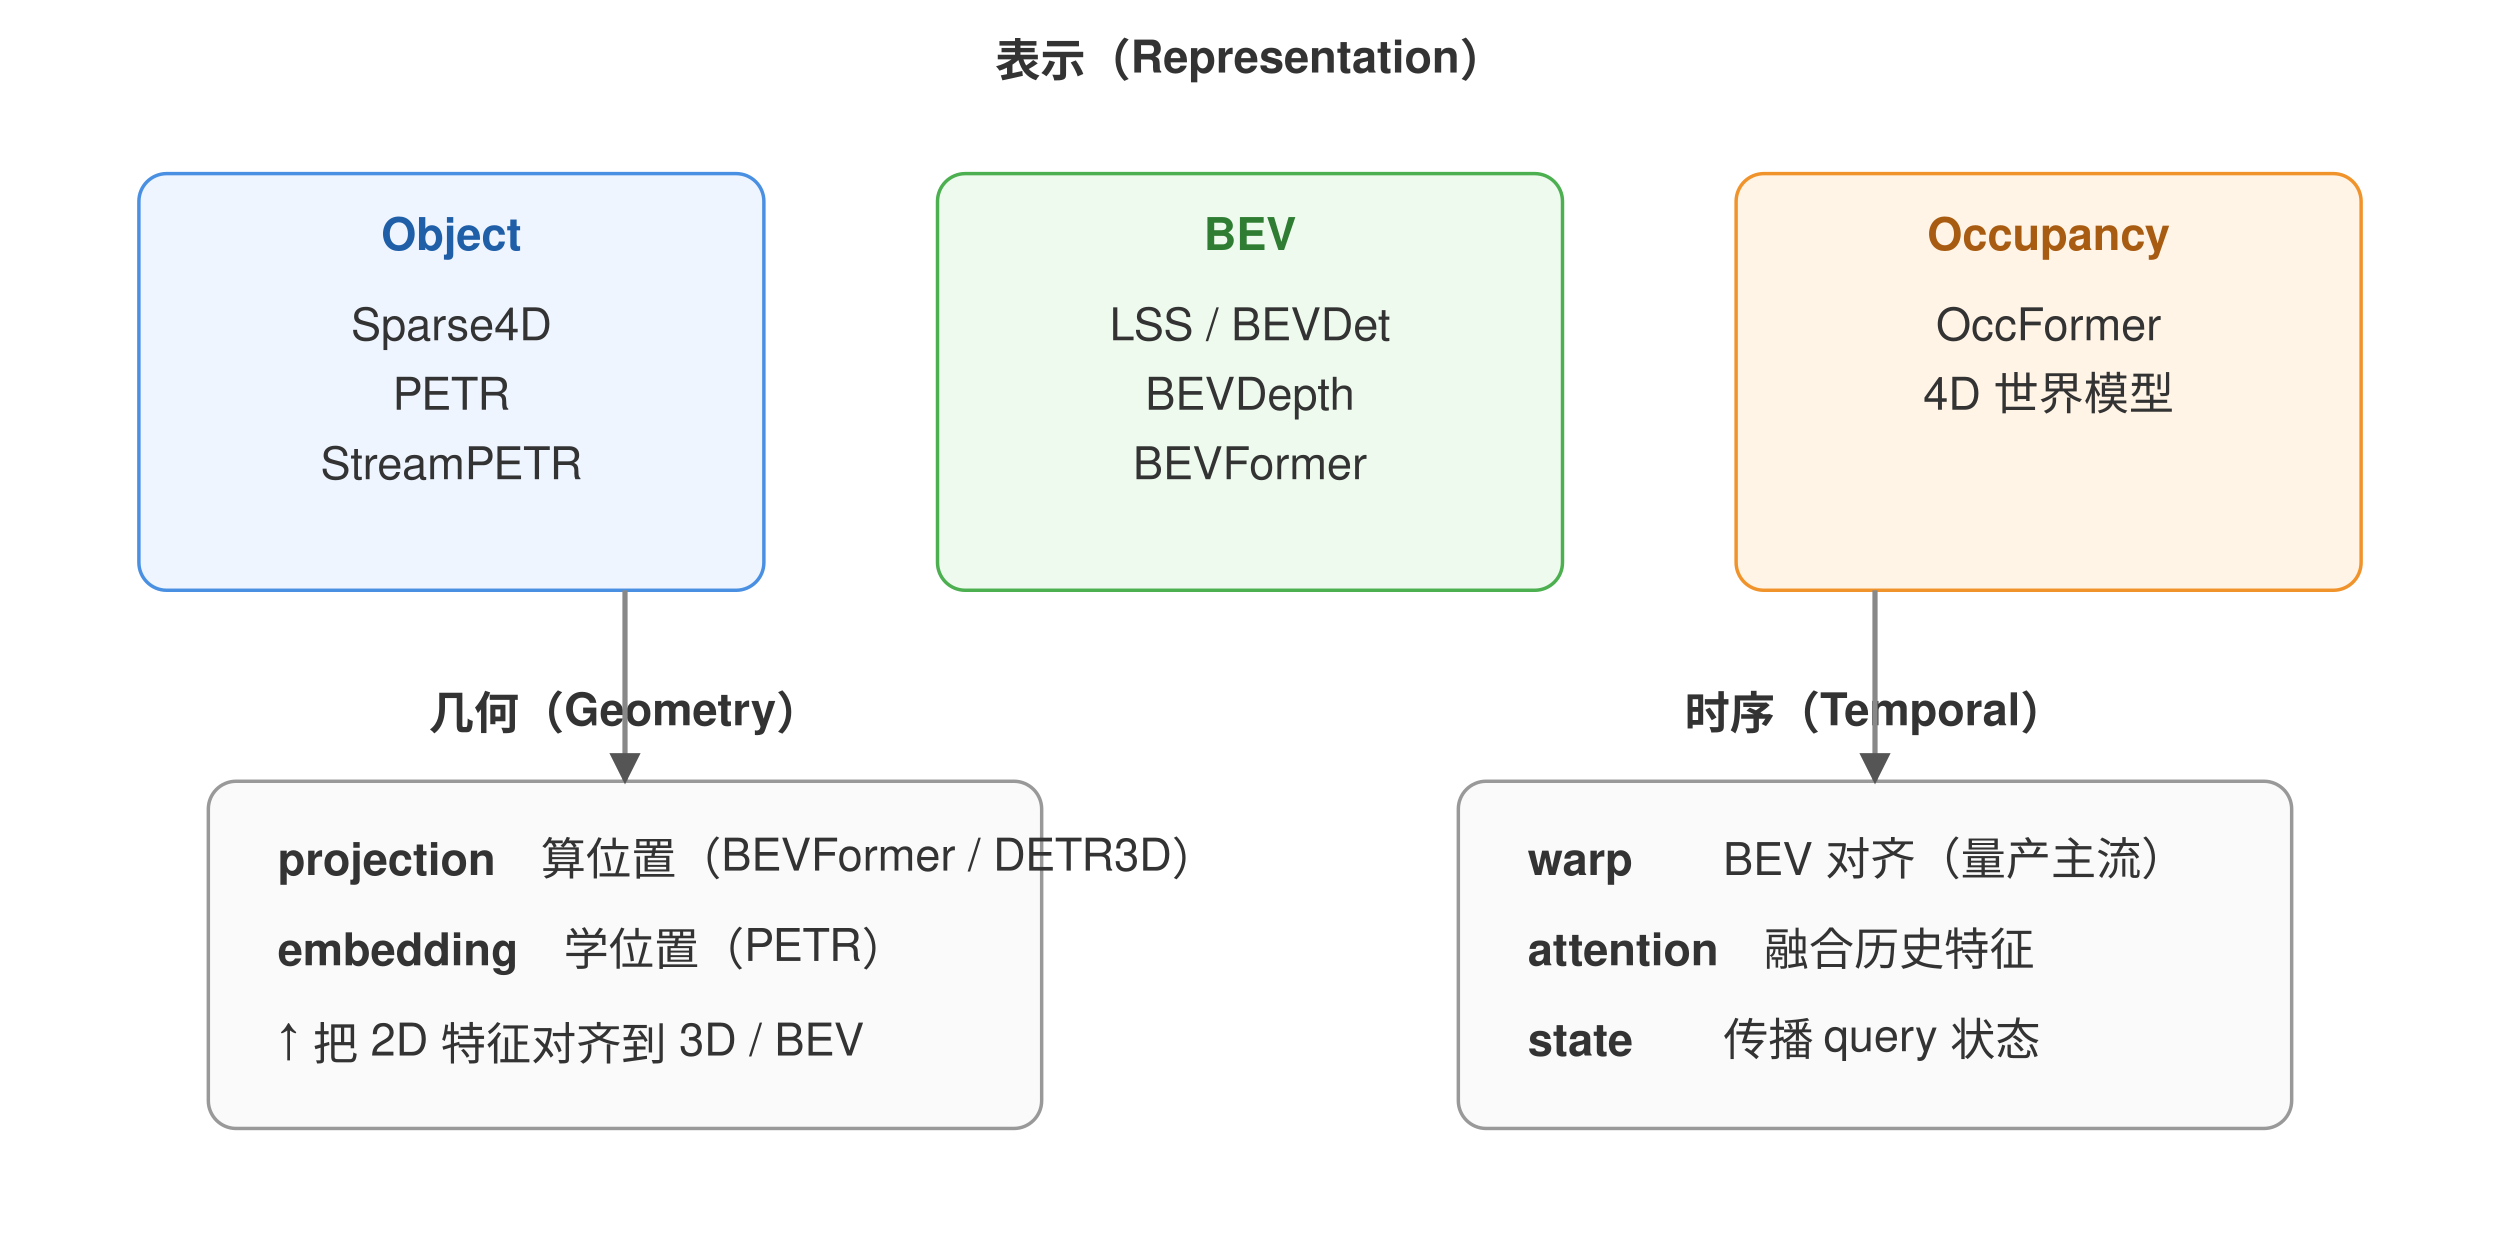
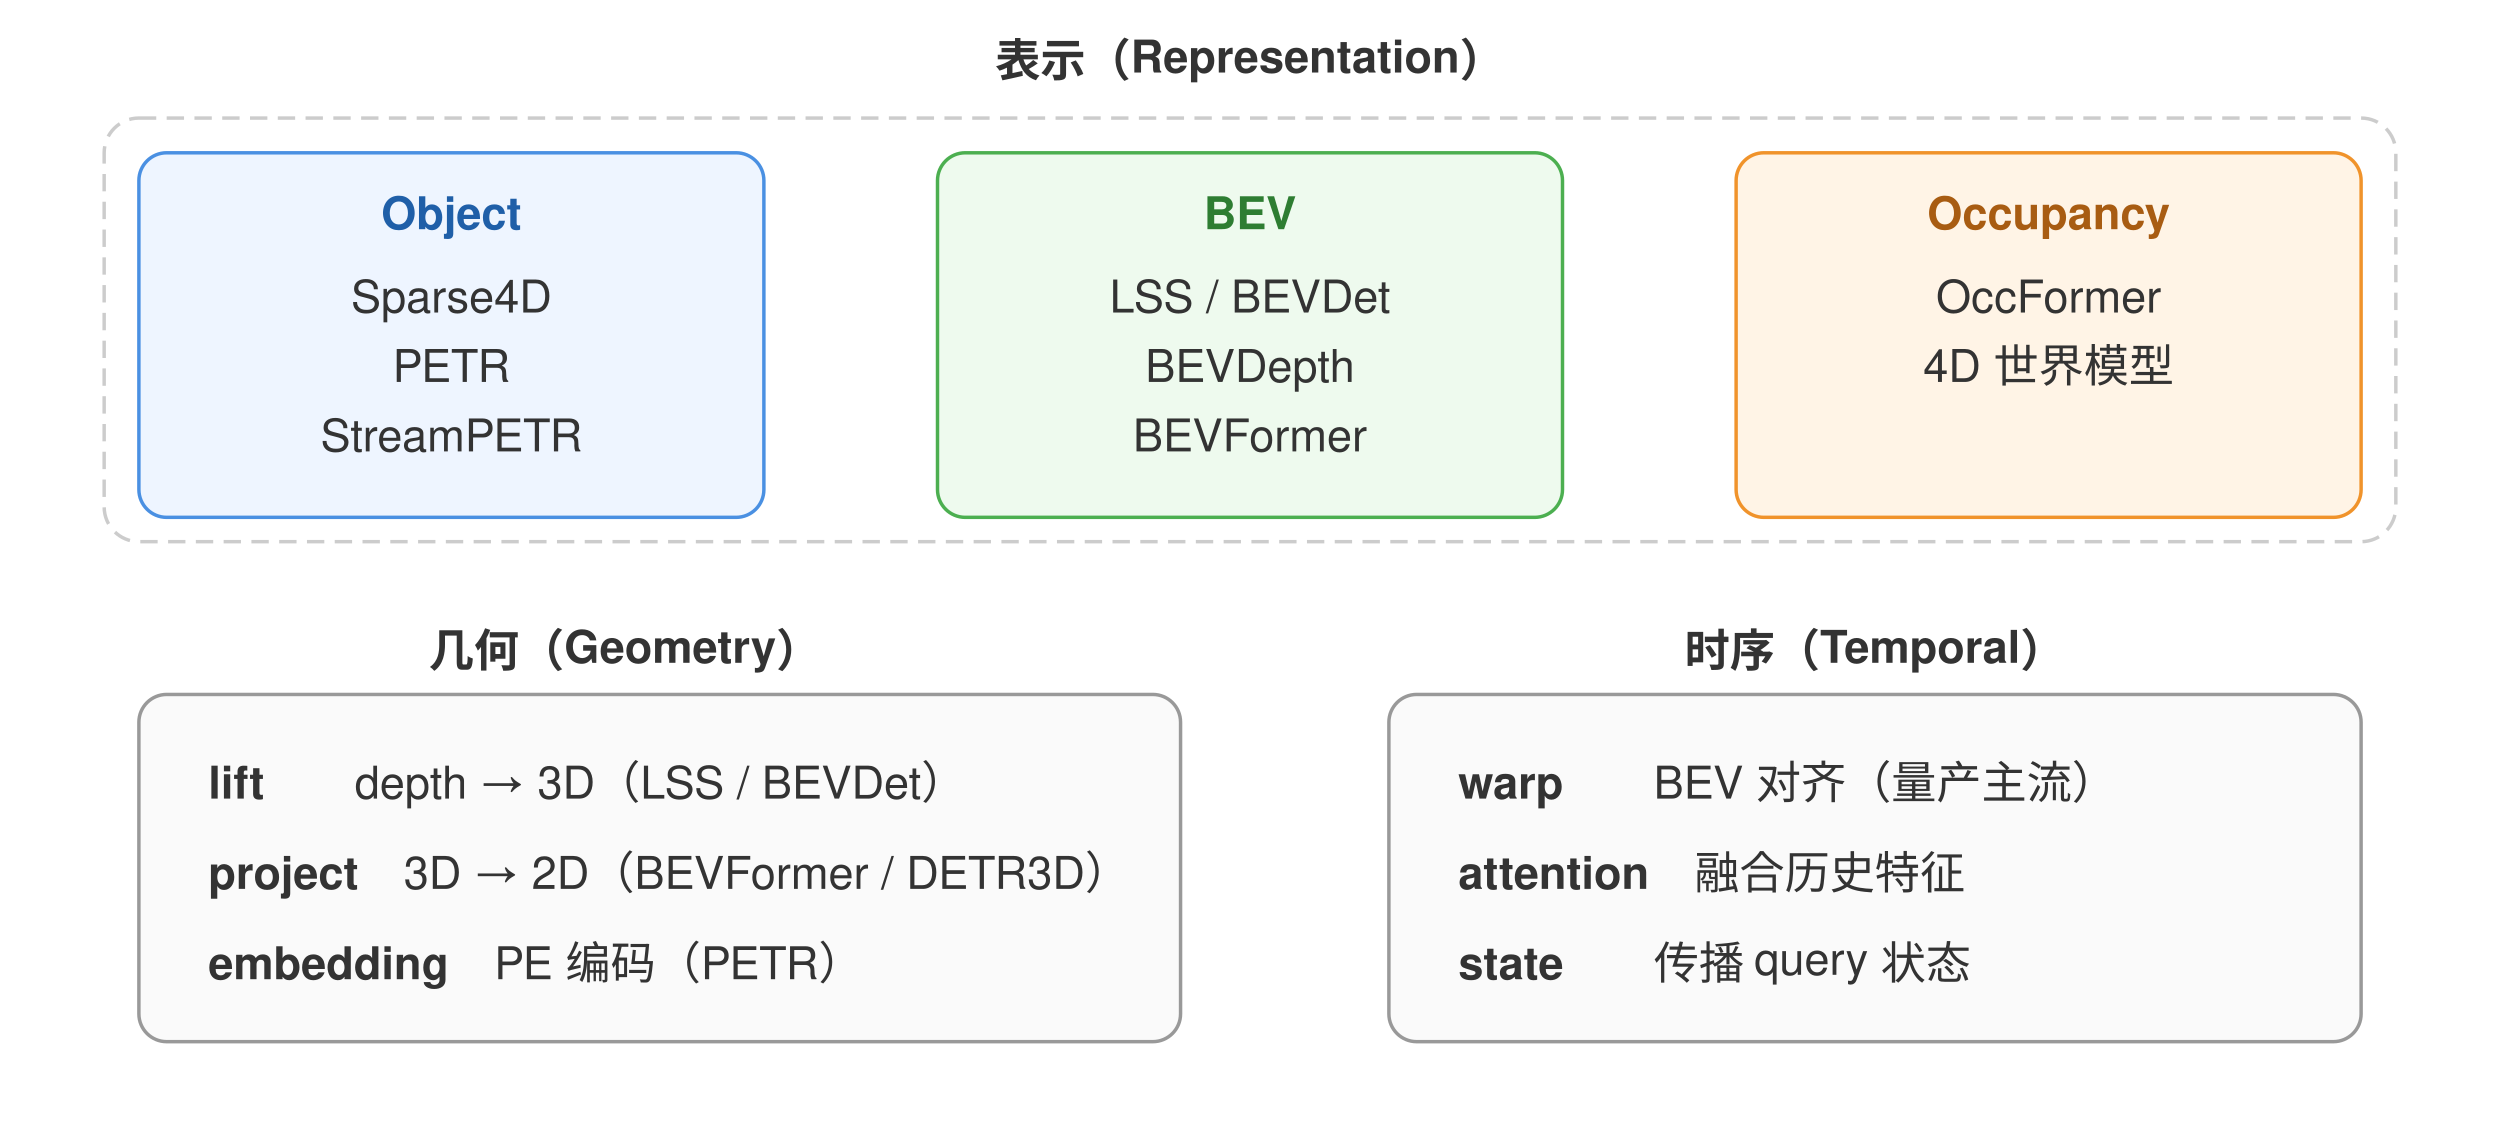
- <svg xmlns="http://www.w3.org/2000/svg" viewBox="0 0 720 360" font-family="-apple-system,Helvetica,Arial,sans-serif" font-size="13">
-   <defs>
-     <marker id="arr" viewBox="0 0 10 10" refX="9" refY="5" markerWidth="6" markerHeight="6" orient="auto-start-reverse">
-       <path d="M0,0 L10,5 L0,10 z" fill="#555" />
-     </marker>
-   </defs>
+ <svg xmlns="http://www.w3.org/2000/svg" viewBox="0 0 720 330" font-family="-apple-system,Helvetica,Arial,sans-serif" font-size="13">
  <text x="360" y="22" text-anchor="middle" font-weight="600" fill="#333">表示（Representation）</text>
-   <rect x="40" y="50" width="180" height="120" rx="8" fill="#eef5ff" stroke="#4a90e2" />
-   <text x="130" y="72" text-anchor="middle" font-weight="600" fill="#1f5fa8">Object</text>
-   <text x="130" y="98" text-anchor="middle" fill="#333">Sparse4D</text>
-   <text x="130" y="118" text-anchor="middle" fill="#333">PETR</text>
-   <text x="130" y="138" text-anchor="middle" fill="#333">StreamPETR</text>
-   <rect x="270" y="50" width="180" height="120" rx="8" fill="#eefaee" stroke="#4caf50" />
-   <text x="360" y="72" text-anchor="middle" font-weight="600" fill="#2e7d32">BEV</text>
-   <text x="360" y="98" text-anchor="middle" fill="#333">LSS / BEVDet</text>
-   <text x="360" y="118" text-anchor="middle" fill="#333">BEVDepth</text>
-   <text x="360" y="138" text-anchor="middle" fill="#333">BEVFormer</text>
-   <rect x="500" y="50" width="180" height="120" rx="8" fill="#fff4e6" stroke="#f0932b" />
-   <text x="590" y="72" text-anchor="middle" font-weight="600" fill="#a85c12">Occupancy</text>
-   <text x="590" y="98" text-anchor="middle" fill="#333">OccFormer</text>
-   <text x="590" y="118" text-anchor="middle" fill="#333">4D 世界模型</text>
-   <text x="180" y="210" text-anchor="middle" font-weight="600" fill="#333">几何（Geometry）</text>
-   <rect x="60" y="225" width="240" height="100" rx="8" fill="#fafafa" stroke="#999" />
-   <text x="80" y="252" fill="#333">
-     <tspan font-weight="600">projection</tspan>　算位置（BEVFormer / DETR3D）</text>
-   <text x="80" y="278" fill="#333">
-     <tspan font-weight="600">embedding</tspan>　学位置（PETR）</text>
-   <text x="80" y="304" fill="#333">↑ 把 2D 特征对齐到 3D / BEV</text>
-   <text x="540" y="210" text-anchor="middle" font-weight="600" fill="#333">时序（Temporal）</text>
-   <rect x="420" y="225" width="240" height="100" rx="8" fill="#fafafa" stroke="#999" />
-   <text x="440" y="252" fill="#333">
+   <rect x="30" y="34" width="660" height="122" rx="10" fill="none" stroke="#ccc" stroke-dasharray="5 3" />
+   <rect x="40" y="44" width="180" height="105" rx="8" fill="#eef5ff" stroke="#4a90e2" />
+   <text x="130" y="66" text-anchor="middle" font-weight="600" fill="#1f5fa8">Object</text>
+   <text x="130" y="90" text-anchor="middle" fill="#333">Sparse4D</text>
+   <text x="130" y="110" text-anchor="middle" fill="#333">PETR</text>
+   <text x="130" y="130" text-anchor="middle" fill="#333">StreamPETR</text>
+   <rect x="270" y="44" width="180" height="105" rx="8" fill="#eefaee" stroke="#4caf50" />
+   <text x="360" y="66" text-anchor="middle" font-weight="600" fill="#2e7d32">BEV</text>
+   <text x="360" y="90" text-anchor="middle" fill="#333">LSS / BEVDet</text>
+   <text x="360" y="110" text-anchor="middle" fill="#333">BEVDepth</text>
+   <text x="360" y="130" text-anchor="middle" fill="#333">BEVFormer</text>
+   <rect x="500" y="44" width="180" height="105" rx="8" fill="#fff4e6" stroke="#f0932b" />
+   <text x="590" y="66" text-anchor="middle" font-weight="600" fill="#a85c12">Occupancy</text>
+   <text x="590" y="90" text-anchor="middle" fill="#333">OccFormer</text>
+   <text x="590" y="110" text-anchor="middle" fill="#333">4D 世界模型</text>
+   <text x="180" y="192" text-anchor="middle" font-weight="600" fill="#333">几何（Geometry）</text>
+   <rect x="40" y="200" width="300" height="100" rx="8" fill="#fafafa" stroke="#999" />
+   <text x="60" y="230" fill="#333">
+     <tspan font-weight="600">lift</tspan>　　depth → 3D（LSS / BEVDet）</text>
+   <text x="60" y="256" fill="#333">
+     <tspan font-weight="600">project</tspan>　3D → 2D（BEVFormer / DETR3D）</text>
+   <text x="60" y="282" fill="#333">
+     <tspan font-weight="600">embedding</tspan>　PE 编码（PETR）</text>
+   <text x="540" y="192" text-anchor="middle" font-weight="600" fill="#333">时序（Temporal）</text>
+   <rect x="400" y="200" width="280" height="100" rx="8" fill="#fafafa" stroke="#999" />
+   <text x="420" y="230" fill="#333">
    <tspan font-weight="600">warp</tspan>　　BEV 对齐（量产主流）</text>
-   <text x="440" y="278" fill="#333">
+   <text x="420" y="256" fill="#333">
    <tspan font-weight="600">attention</tspan>　融合历史特征</text>
-   <text x="440" y="304" fill="#333">
+   <text x="420" y="282" fill="#333">
    <tspan font-weight="600">state</tspan>　　传播 query 状态</text>
-   <line x1="180" y1="170" x2="180" y2="225" stroke="#888" stroke-width="1.5" marker-end="url(#arr)" />
-   <line x1="540" y1="170" x2="540" y2="225" stroke="#888" stroke-width="1.5" marker-end="url(#arr)" />
</svg>
